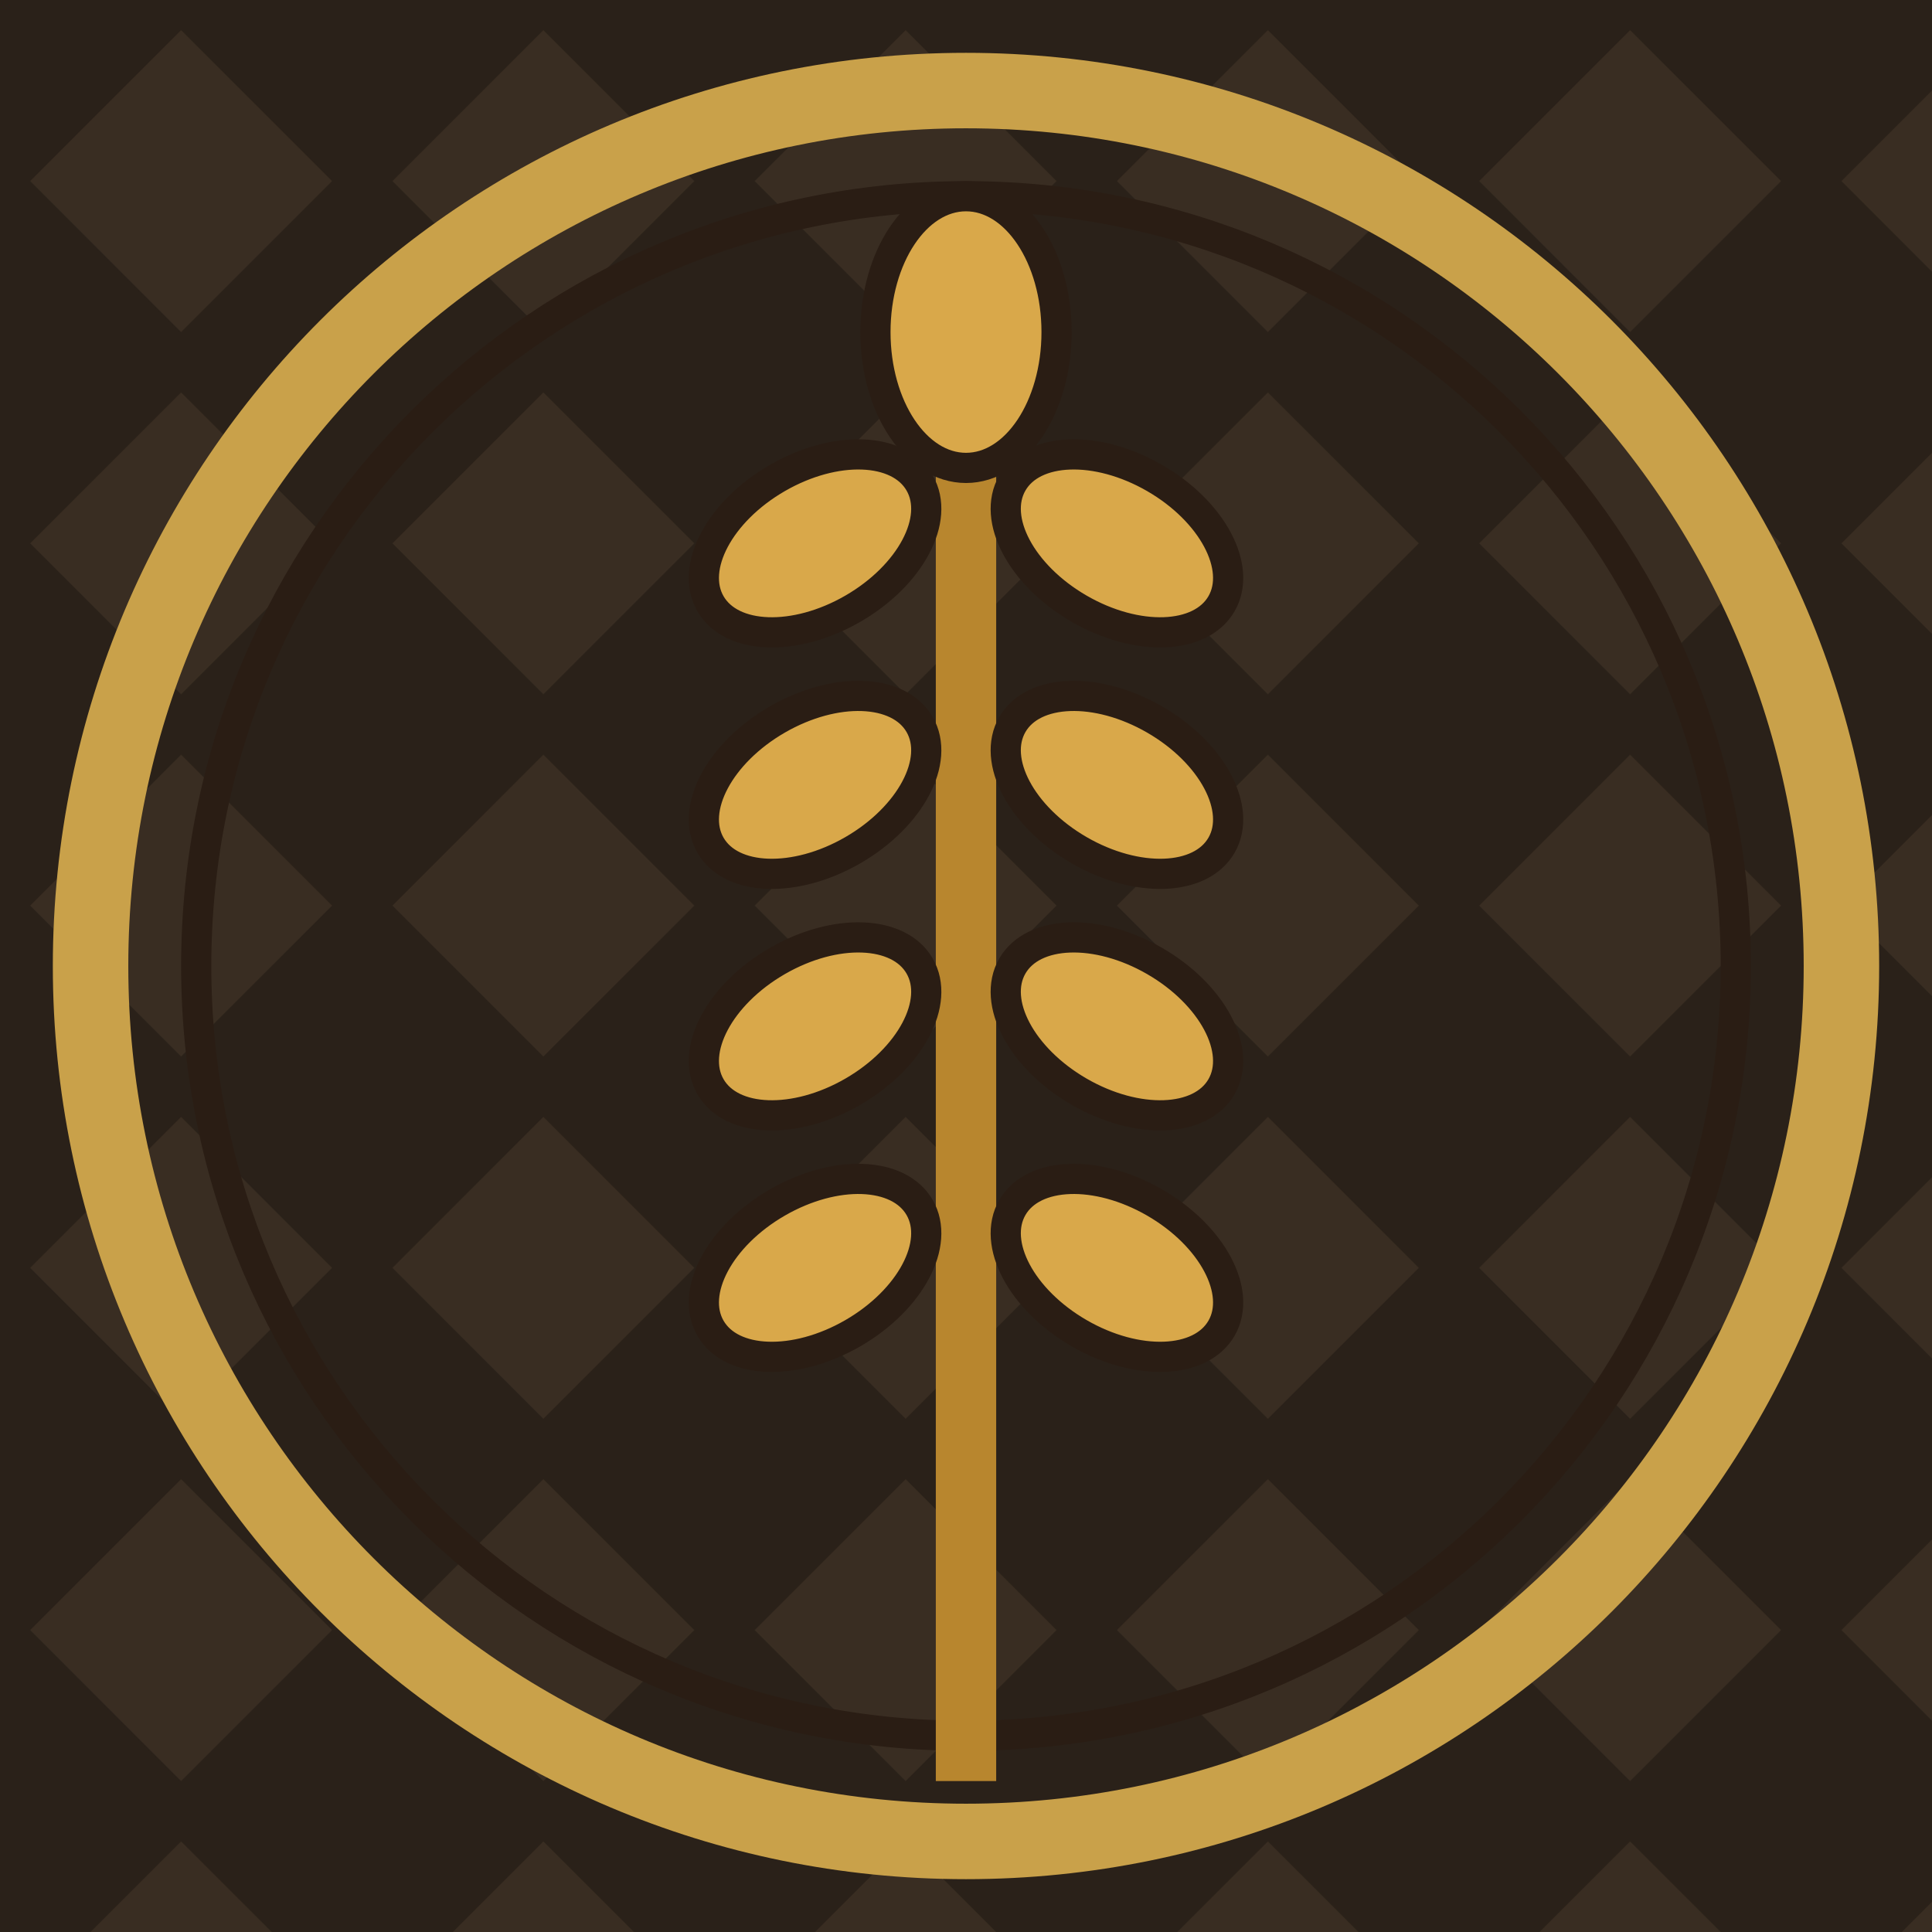
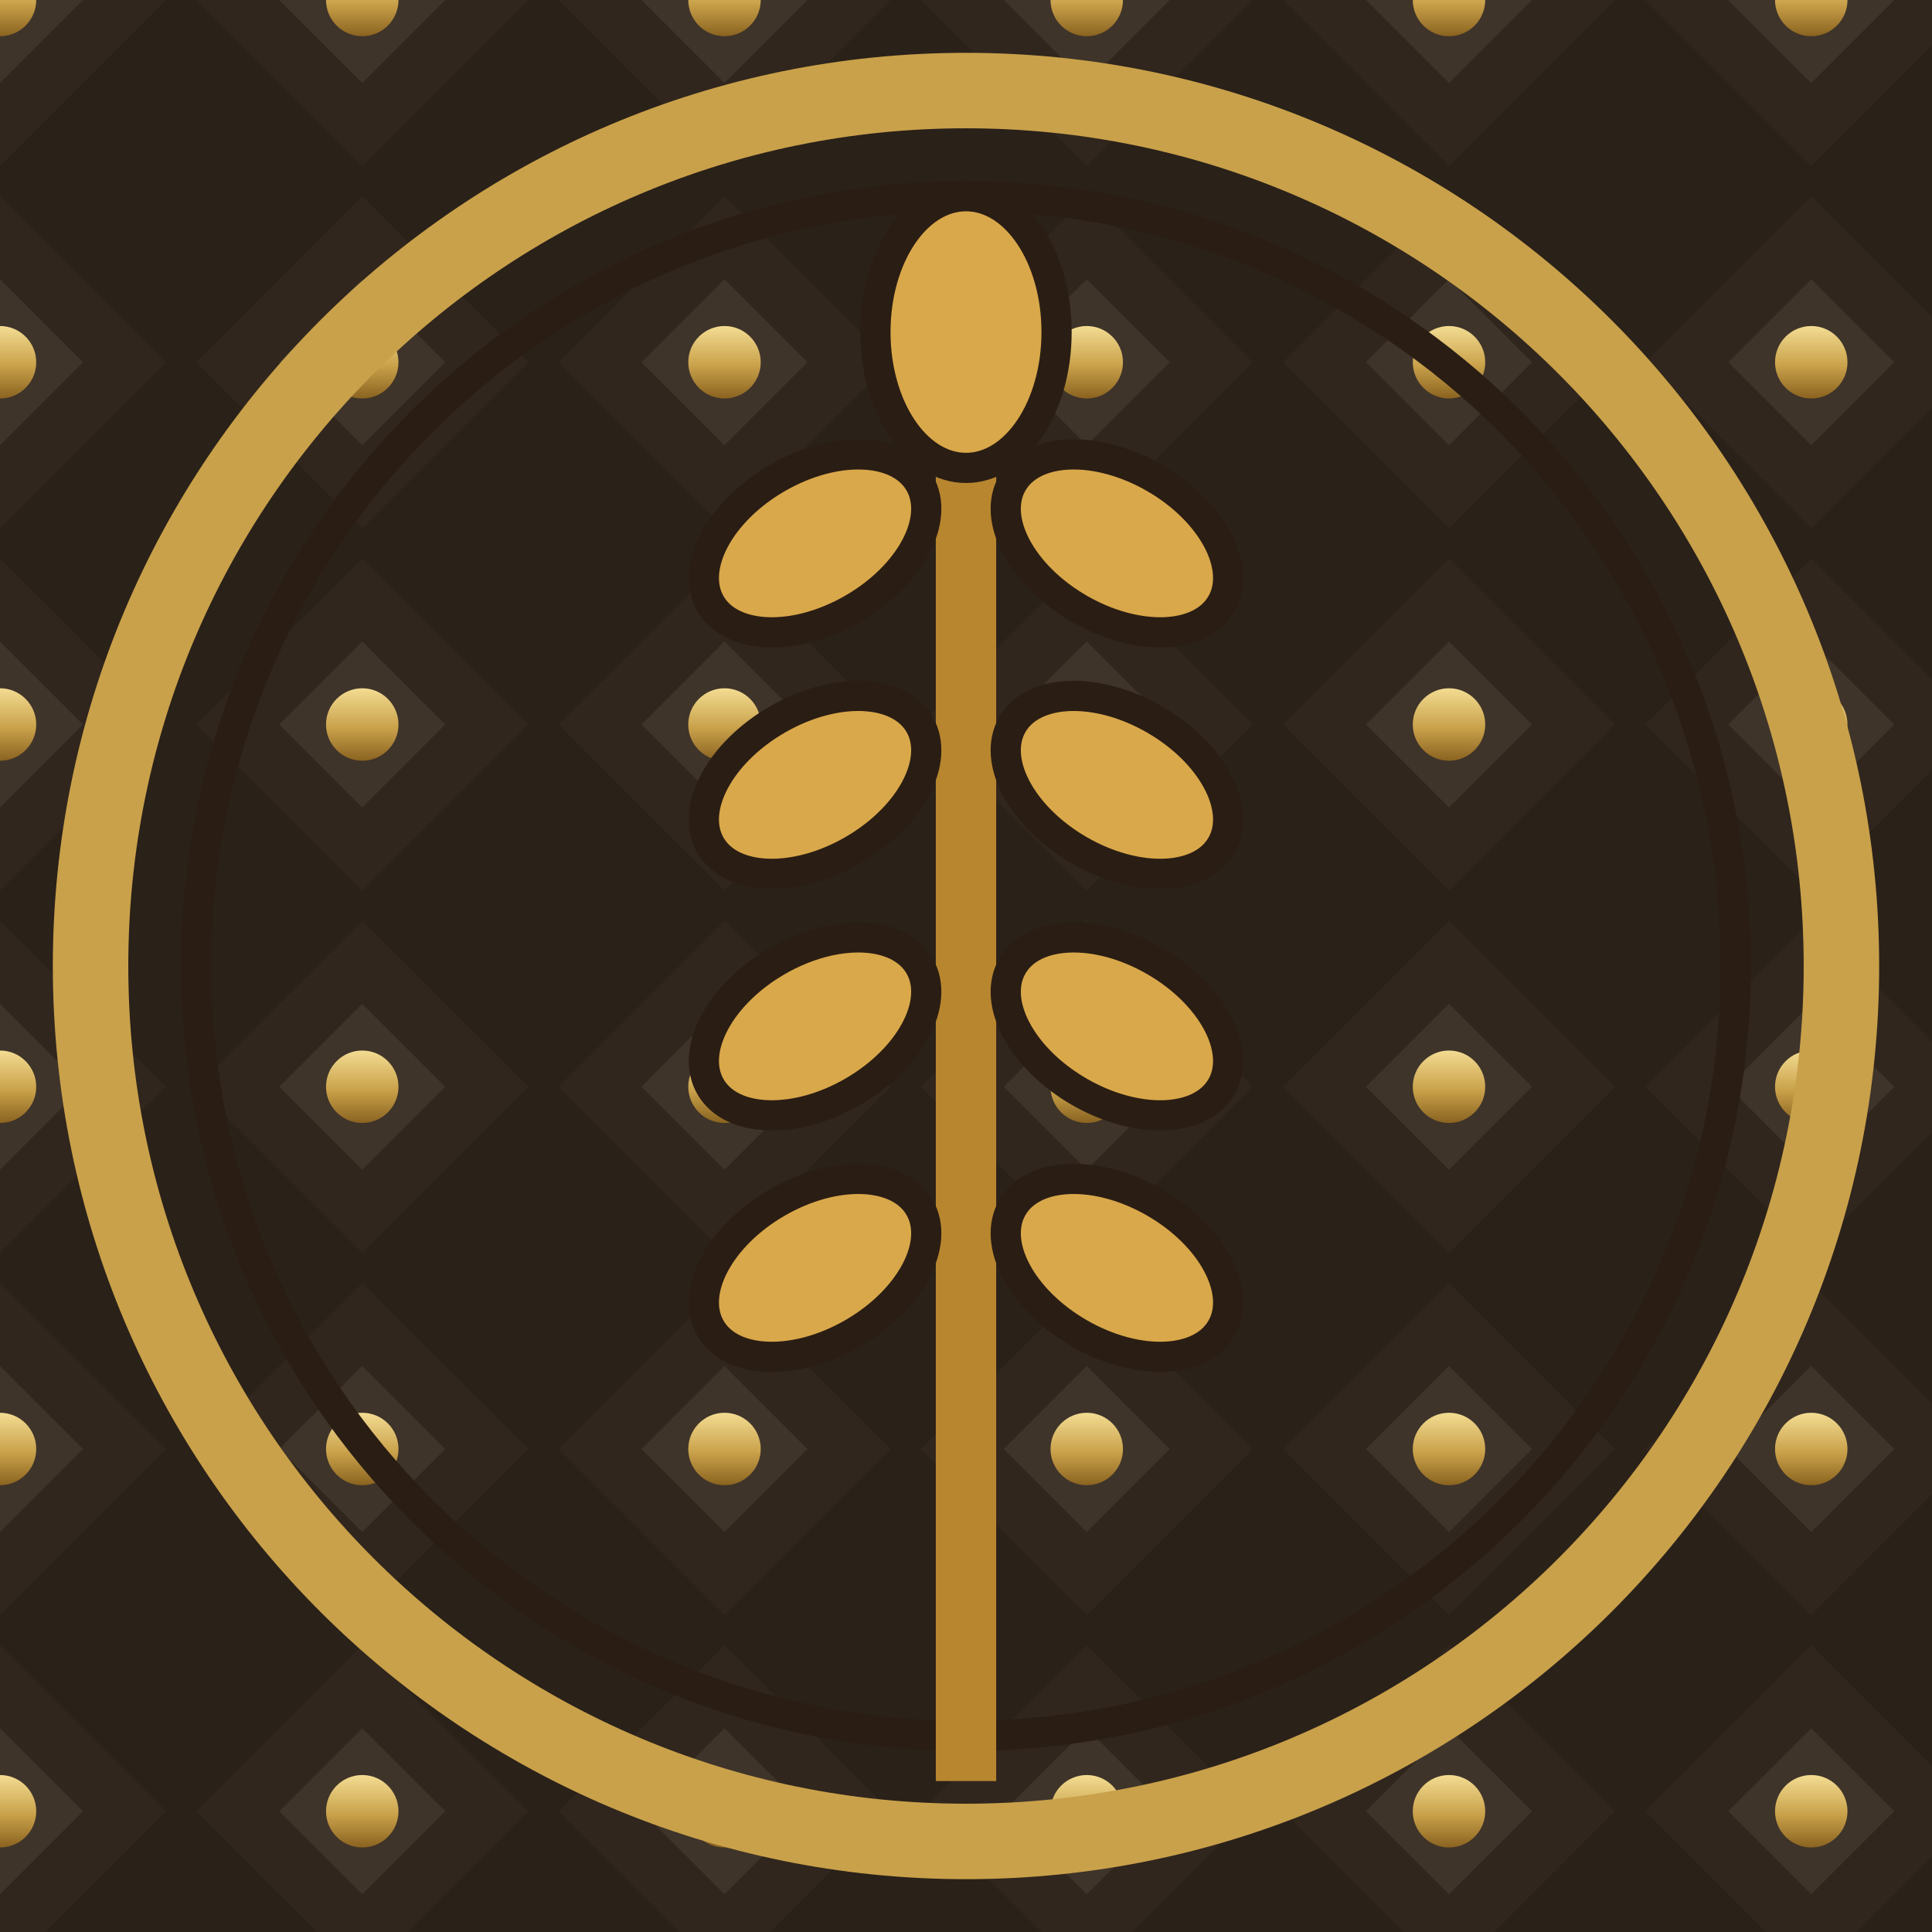
<svg xmlns="http://www.w3.org/2000/svg" viewBox="0 0 128 128" width="128" height="128">
  <defs>
    <linearGradient id="gold" x1="0" y1="0" x2="0" y2="1">
      <stop offset="0" stop-color="#f3dc92" />
      <stop offset="0.55" stop-color="#c9a14a" />
      <stop offset="1" stop-color="#8a6320" />
    </linearGradient>
    <linearGradient id="steel" x1="0" y1="0" x2="1" y2="1">
      <stop offset="0" stop-color="#eef1f4" />
      <stop offset="0.5" stop-color="#8a8f96" />
      <stop offset="1" stop-color="#4b5058" />
    </linearGradient>
    <linearGradient id="skin" x1="0" y1="0" x2="0" y2="1">
      <stop offset="0" stop-color="#f4d8b6" />
      <stop offset="1" stop-color="#e6bd93" />
    </linearGradient>
    <linearGradient id="parch" x1="0" y1="0" x2="0" y2="1">
      <stop offset="0" stop-color="#f4ead2" />
      <stop offset="1" stop-color="#e9dcbf" />
    </linearGradient>
  </defs>
-   <defs>
-     <pattern id="f" width="24" height="24" patternUnits="userSpaceOnUse">
-       <rect width="24" height="24" fill="#2a2119" />
-       <path d="M12 2 L22 12 L12 22 L2 12 Z" fill="#3d3024" opacity="0.8" />
-     </pattern>
-   </defs>
-   <rect width="128" height="128" fill="url(#f)" />
+   <rect width="128" height="128" fill="#2a2119" />
+   <path d="M0 -11.0 L11.0 0 L0 11.0 L-11.0 0 Z" fill="#34291f" opacity="0.6" />
+   <path d="M0 -5.5 L5.5 0 L0 5.5 L-5.5 0 Z" fill="#54493e" opacity="0.4" />
+   <circle cx="0" cy="0" r="2.4" fill="url(#gold)" />
+   <path d="M24 -11.0 L35.0 0 L24 11.0 L13.0 0 Z" fill="#34291f" opacity="0.6" />
+   <path d="M24 -5.5 L29.5 0 L24 5.5 L18.5 0 Z" fill="#54493e" opacity="0.4" />
+   <circle cx="24" cy="0" r="2.4" fill="url(#gold)" />
+   <path d="M48 -11.0 L59.0 0 L48 11.0 L37.0 0 Z" fill="#34291f" opacity="0.6" />
+   <path d="M48 -5.5 L53.5 0 L48 5.5 L42.5 0 Z" fill="#54493e" opacity="0.4" />
+   <circle cx="48" cy="0" r="2.4" fill="url(#gold)" />
+   <path d="M72 -11.0 L83.0 0 L72 11.0 L61.0 0 Z" fill="#34291f" opacity="0.6" />
+   <path d="M72 -5.5 L77.5 0 L72 5.5 L66.5 0 Z" fill="#54493e" opacity="0.4" />
+   <circle cx="72" cy="0" r="2.4" fill="url(#gold)" />
+   <path d="M96 -11.0 L107.0 0 L96 11.0 L85.0 0 Z" fill="#34291f" opacity="0.6" />
+   <path d="M96 -5.5 L101.5 0 L96 5.5 L90.5 0 Z" fill="#54493e" opacity="0.4" />
+   <circle cx="96" cy="0" r="2.4" fill="url(#gold)" />
+   <path d="M120 -11.0 L131.0 0 L120 11.0 L109.0 0 Z" fill="#34291f" opacity="0.6" />
+   <path d="M120 -5.5 L125.5 0 L120 5.5 L114.5 0 Z" fill="#54493e" opacity="0.4" />
+   <circle cx="120" cy="0" r="2.4" fill="url(#gold)" />
+   <path d="M144 -11.0 L155.0 0 L144 11.0 L133.0 0 Z" fill="#34291f" opacity="0.6" />
+   <path d="M144 -5.5 L149.5 0 L144 5.5 L138.5 0 Z" fill="#54493e" opacity="0.4" />
+   <circle cx="144" cy="0" r="2.4" fill="url(#gold)" />
+   <path d="M0 13.0 L11.0 24 L0 35.0 L-11.0 24 Z" fill="#34291f" opacity="0.6" />
+   <path d="M0 18.5 L5.5 24 L0 29.5 L-5.5 24 Z" fill="#54493e" opacity="0.4" />
+   <circle cx="0" cy="24" r="2.4" fill="url(#gold)" />
+   <path d="M24 13.0 L35.0 24 L24 35.0 L13.0 24 Z" fill="#34291f" opacity="0.6" />
+   <path d="M24 18.5 L29.5 24 L24 29.5 L18.5 24 Z" fill="#54493e" opacity="0.4" />
+   <circle cx="24" cy="24" r="2.4" fill="url(#gold)" />
+   <path d="M48 13.0 L59.0 24 L48 35.0 L37.0 24 Z" fill="#34291f" opacity="0.6" />
+   <path d="M48 18.5 L53.5 24 L48 29.5 L42.5 24 Z" fill="#54493e" opacity="0.4" />
+   <circle cx="48" cy="24" r="2.4" fill="url(#gold)" />
+   <path d="M72 13.0 L83.0 24 L72 35.0 L61.0 24 Z" fill="#34291f" opacity="0.6" />
+   <path d="M72 18.5 L77.5 24 L72 29.5 L66.5 24 Z" fill="#54493e" opacity="0.4" />
+   <circle cx="72" cy="24" r="2.4" fill="url(#gold)" />
+   <path d="M96 13.0 L107.0 24 L96 35.0 L85.0 24 Z" fill="#34291f" opacity="0.6" />
+   <path d="M96 18.5 L101.5 24 L96 29.5 L90.5 24 Z" fill="#54493e" opacity="0.4" />
+   <circle cx="96" cy="24" r="2.4" fill="url(#gold)" />
+   <path d="M120 13.0 L131.0 24 L120 35.0 L109.0 24 Z" fill="#34291f" opacity="0.6" />
+   <path d="M120 18.5 L125.5 24 L120 29.5 L114.5 24 Z" fill="#54493e" opacity="0.4" />
+   <circle cx="120" cy="24" r="2.4" fill="url(#gold)" />
+   <path d="M144 13.0 L155.0 24 L144 35.0 L133.0 24 Z" fill="#34291f" opacity="0.6" />
+   <path d="M144 18.5 L149.5 24 L144 29.5 L138.5 24 Z" fill="#54493e" opacity="0.4" />
+   <circle cx="144" cy="24" r="2.4" fill="url(#gold)" />
+   <path d="M0 37.0 L11.0 48 L0 59.0 L-11.0 48 Z" fill="#34291f" opacity="0.6" />
+   <path d="M0 42.5 L5.5 48 L0 53.5 L-5.5 48 Z" fill="#54493e" opacity="0.4" />
+   <circle cx="0" cy="48" r="2.4" fill="url(#gold)" />
+   <path d="M24 37.0 L35.0 48 L24 59.0 L13.0 48 Z" fill="#34291f" opacity="0.6" />
+   <path d="M24 42.5 L29.5 48 L24 53.5 L18.5 48 Z" fill="#54493e" opacity="0.4" />
+   <circle cx="24" cy="48" r="2.4" fill="url(#gold)" />
+   <path d="M48 37.0 L59.0 48 L48 59.0 L37.0 48 Z" fill="#34291f" opacity="0.6" />
+   <path d="M48 42.5 L53.5 48 L48 53.5 L42.5 48 Z" fill="#54493e" opacity="0.4" />
+   <circle cx="48" cy="48" r="2.4" fill="url(#gold)" />
+   <path d="M72 37.0 L83.0 48 L72 59.0 L61.0 48 Z" fill="#34291f" opacity="0.6" />
+   <path d="M72 42.5 L77.5 48 L72 53.5 L66.5 48 Z" fill="#54493e" opacity="0.4" />
+   <circle cx="72" cy="48" r="2.4" fill="url(#gold)" />
+   <path d="M96 37.0 L107.0 48 L96 59.0 L85.0 48 Z" fill="#34291f" opacity="0.6" />
+   <path d="M96 42.5 L101.5 48 L96 53.5 L90.5 48 Z" fill="#54493e" opacity="0.4" />
+   <circle cx="96" cy="48" r="2.4" fill="url(#gold)" />
+   <path d="M120 37.0 L131.0 48 L120 59.0 L109.0 48 Z" fill="#34291f" opacity="0.6" />
+   <path d="M120 42.5 L125.5 48 L120 53.5 L114.5 48 Z" fill="#54493e" opacity="0.4" />
+   <circle cx="120" cy="48" r="2.4" fill="url(#gold)" />
+   <path d="M144 37.0 L155.0 48 L144 59.0 L133.0 48 Z" fill="#34291f" opacity="0.6" />
+   <path d="M144 42.5 L149.5 48 L144 53.5 L138.5 48 Z" fill="#54493e" opacity="0.4" />
+   <circle cx="144" cy="48" r="2.4" fill="url(#gold)" />
+   <path d="M0 61.0 L11.0 72 L0 83.0 L-11.0 72 Z" fill="#34291f" opacity="0.6" />
+   <path d="M0 66.5 L5.5 72 L0 77.5 L-5.5 72 Z" fill="#54493e" opacity="0.4" />
+   <circle cx="0" cy="72" r="2.4" fill="url(#gold)" />
+   <path d="M24 61.0 L35.0 72 L24 83.0 L13.0 72 Z" fill="#34291f" opacity="0.6" />
+   <path d="M24 66.5 L29.5 72 L24 77.5 L18.5 72 Z" fill="#54493e" opacity="0.4" />
+   <circle cx="24" cy="72" r="2.4" fill="url(#gold)" />
+   <path d="M48 61.0 L59.0 72 L48 83.0 L37.0 72 Z" fill="#34291f" opacity="0.6" />
+   <path d="M48 66.5 L53.5 72 L48 77.5 L42.5 72 Z" fill="#54493e" opacity="0.4" />
+   <circle cx="48" cy="72" r="2.4" fill="url(#gold)" />
+   <path d="M72 61.0 L83.0 72 L72 83.0 L61.0 72 Z" fill="#34291f" opacity="0.6" />
+   <path d="M72 66.5 L77.5 72 L72 77.5 L66.5 72 Z" fill="#54493e" opacity="0.4" />
+   <circle cx="72" cy="72" r="2.4" fill="url(#gold)" />
+   <path d="M96 61.0 L107.0 72 L96 83.0 L85.0 72 Z" fill="#34291f" opacity="0.6" />
+   <path d="M96 66.5 L101.5 72 L96 77.5 L90.5 72 Z" fill="#54493e" opacity="0.4" />
+   <circle cx="96" cy="72" r="2.4" fill="url(#gold)" />
+   <path d="M120 61.0 L131.0 72 L120 83.0 L109.0 72 Z" fill="#34291f" opacity="0.6" />
+   <path d="M120 66.5 L125.5 72 L120 77.5 L114.5 72 Z" fill="#54493e" opacity="0.4" />
+   <circle cx="120" cy="72" r="2.4" fill="url(#gold)" />
+   <path d="M144 61.0 L155.0 72 L144 83.0 L133.0 72 Z" fill="#34291f" opacity="0.6" />
+   <path d="M144 66.5 L149.5 72 L144 77.5 L138.5 72 Z" fill="#54493e" opacity="0.4" />
+   <circle cx="144" cy="72" r="2.4" fill="url(#gold)" />
+   <path d="M0 85.0 L11.0 96 L0 107.0 L-11.0 96 Z" fill="#34291f" opacity="0.6" />
+   <path d="M0 90.5 L5.5 96 L0 101.5 L-5.5 96 Z" fill="#54493e" opacity="0.4" />
+   <circle cx="0" cy="96" r="2.4" fill="url(#gold)" />
+   <path d="M24 85.0 L35.0 96 L24 107.0 L13.0 96 Z" fill="#34291f" opacity="0.6" />
+   <path d="M24 90.5 L29.5 96 L24 101.5 L18.5 96 Z" fill="#54493e" opacity="0.4" />
+   <circle cx="24" cy="96" r="2.4" fill="url(#gold)" />
+   <path d="M48 85.0 L59.0 96 L48 107.0 L37.0 96 Z" fill="#34291f" opacity="0.6" />
+   <path d="M48 90.5 L53.5 96 L48 101.5 L42.5 96 Z" fill="#54493e" opacity="0.4" />
+   <circle cx="48" cy="96" r="2.4" fill="url(#gold)" />
+   <path d="M72 85.0 L83.0 96 L72 107.0 L61.0 96 Z" fill="#34291f" opacity="0.6" />
+   <path d="M72 90.5 L77.5 96 L72 101.5 L66.5 96 Z" fill="#54493e" opacity="0.4" />
+   <circle cx="72" cy="96" r="2.4" fill="url(#gold)" />
+   <path d="M96 85.0 L107.0 96 L96 107.0 L85.0 96 Z" fill="#34291f" opacity="0.6" />
+   <path d="M96 90.5 L101.5 96 L96 101.5 L90.5 96 Z" fill="#54493e" opacity="0.4" />
+   <circle cx="96" cy="96" r="2.4" fill="url(#gold)" />
+   <path d="M120 85.0 L131.0 96 L120 107.0 L109.0 96 Z" fill="#34291f" opacity="0.6" />
+   <path d="M120 90.5 L125.5 96 L120 101.5 L114.5 96 Z" fill="#54493e" opacity="0.4" />
+   <circle cx="120" cy="96" r="2.4" fill="url(#gold)" />
+   <path d="M144 85.0 L155.0 96 L144 107.0 L133.0 96 Z" fill="#34291f" opacity="0.6" />
+   <path d="M144 90.5 L149.5 96 L144 101.5 L138.5 96 Z" fill="#54493e" opacity="0.4" />
+   <circle cx="144" cy="96" r="2.4" fill="url(#gold)" />
+   <path d="M0 109.0 L11.0 120 L0 131.0 L-11.0 120 Z" fill="#34291f" opacity="0.6" />
+   <path d="M0 114.5 L5.5 120 L0 125.5 L-5.5 120 Z" fill="#54493e" opacity="0.4" />
+   <circle cx="0" cy="120" r="2.4" fill="url(#gold)" />
+   <path d="M24 109.0 L35.0 120 L24 131.0 L13.0 120 Z" fill="#34291f" opacity="0.6" />
+   <path d="M24 114.5 L29.5 120 L24 125.5 L18.5 120 Z" fill="#54493e" opacity="0.4" />
+   <circle cx="24" cy="120" r="2.4" fill="url(#gold)" />
+   <path d="M48 109.0 L59.0 120 L48 131.0 L37.0 120 Z" fill="#34291f" opacity="0.6" />
+   <path d="M48 114.5 L53.5 120 L48 125.5 L42.5 120 Z" fill="#54493e" opacity="0.4" />
+   <circle cx="48" cy="120" r="2.4" fill="url(#gold)" />
+   <path d="M72 109.0 L83.0 120 L72 131.0 L61.0 120 Z" fill="#34291f" opacity="0.6" />
+   <path d="M72 114.5 L77.5 120 L72 125.5 L66.5 120 Z" fill="#54493e" opacity="0.4" />
+   <circle cx="72" cy="120" r="2.4" fill="url(#gold)" />
+   <path d="M96 109.0 L107.0 120 L96 131.0 L85.0 120 Z" fill="#34291f" opacity="0.6" />
+   <path d="M96 114.5 L101.5 120 L96 125.5 L90.5 120 Z" fill="#54493e" opacity="0.4" />
+   <circle cx="96" cy="120" r="2.4" fill="url(#gold)" />
+   <path d="M120 109.0 L131.0 120 L120 131.0 L109.0 120 Z" fill="#34291f" opacity="0.6" />
+   <path d="M120 114.5 L125.5 120 L120 125.5 L114.5 120 Z" fill="#54493e" opacity="0.4" />
+   <circle cx="120" cy="120" r="2.4" fill="url(#gold)" />
+   <path d="M144 109.0 L155.0 120 L144 131.0 L133.0 120 Z" fill="#34291f" opacity="0.6" />
+   <path d="M144 114.5 L149.5 120 L144 125.5 L138.5 120 Z" fill="#54493e" opacity="0.4" />
+   <circle cx="144" cy="120" r="2.4" fill="url(#gold)" />
+   <path d="M0 133.0 L11.0 144 L0 155.0 L-11.0 144 Z" fill="#34291f" opacity="0.6" />
+   <path d="M0 138.5 L5.5 144 L0 149.5 L-5.5 144 Z" fill="#54493e" opacity="0.4" />
+   <circle cx="0" cy="144" r="2.4" fill="url(#gold)" />
+   <path d="M24 133.0 L35.0 144 L24 155.0 L13.0 144 Z" fill="#34291f" opacity="0.6" />
+   <path d="M24 138.5 L29.5 144 L24 149.5 L18.5 144 Z" fill="#54493e" opacity="0.4" />
+   <circle cx="24" cy="144" r="2.4" fill="url(#gold)" />
+   <path d="M48 133.0 L59.0 144 L48 155.0 L37.0 144 Z" fill="#34291f" opacity="0.6" />
+   <path d="M48 138.5 L53.5 144 L48 149.5 L42.5 144 Z" fill="#54493e" opacity="0.4" />
+   <circle cx="48" cy="144" r="2.4" fill="url(#gold)" />
+   <path d="M72 133.0 L83.0 144 L72 155.0 L61.0 144 Z" fill="#34291f" opacity="0.6" />
+   <path d="M72 138.5 L77.5 144 L72 149.5 L66.5 144 Z" fill="#54493e" opacity="0.4" />
+   <circle cx="72" cy="144" r="2.4" fill="url(#gold)" />
+   <path d="M96 133.0 L107.0 144 L96 155.0 L85.0 144 Z" fill="#34291f" opacity="0.6" />
+   <path d="M96 138.5 L101.5 144 L96 149.5 L90.5 144 Z" fill="#54493e" opacity="0.4" />
+   <circle cx="96" cy="144" r="2.4" fill="url(#gold)" />
+   <path d="M120 133.0 L131.0 144 L120 155.0 L109.0 144 Z" fill="#34291f" opacity="0.6" />
+   <path d="M120 138.5 L125.5 144 L120 149.5 L114.5 144 Z" fill="#54493e" opacity="0.4" />
+   <circle cx="120" cy="144" r="2.4" fill="url(#gold)" />
+   <path d="M144 133.0 L155.0 144 L144 155.0 L133.0 144 Z" fill="#34291f" opacity="0.6" />
+   <path d="M144 138.5 L149.5 144 L144 149.5 L138.5 144 Z" fill="#54493e" opacity="0.4" />
+   <circle cx="144" cy="144" r="2.4" fill="url(#gold)" />
  <circle cx="64" cy="64" r="58" fill="none" stroke="#c9a14a" stroke-width="5" />
  <circle cx="64" cy="64" r="51" fill="none" stroke="#2a1d14" stroke-width="2" />
  <g transform="translate(0 0)">
    <path d="M64 118 L64 26" stroke="#b8862e" stroke-width="4" fill="none" />
    <ellipse cx="54" cy="36" rx="8" ry="5" fill="#d9a84a" stroke="#2a1d14" stroke-width="2" transform="rotate(-30 54 36)" />
    <ellipse cx="74" cy="36" rx="8" ry="5" fill="#d9a84a" stroke="#2a1d14" stroke-width="2" transform="rotate(30 74 36)" />
    <ellipse cx="54" cy="52" rx="8" ry="5" fill="#d9a84a" stroke="#2a1d14" stroke-width="2" transform="rotate(-30 54 52)" />
    <ellipse cx="74" cy="52" rx="8" ry="5" fill="#d9a84a" stroke="#2a1d14" stroke-width="2" transform="rotate(30 74 52)" />
    <ellipse cx="54" cy="68" rx="8" ry="5" fill="#d9a84a" stroke="#2a1d14" stroke-width="2" transform="rotate(-30 54 68)" />
    <ellipse cx="74" cy="68" rx="8" ry="5" fill="#d9a84a" stroke="#2a1d14" stroke-width="2" transform="rotate(30 74 68)" />
    <ellipse cx="54" cy="84" rx="8" ry="5" fill="#d9a84a" stroke="#2a1d14" stroke-width="2" transform="rotate(-30 54 84)" />
    <ellipse cx="74" cy="84" rx="8" ry="5" fill="#d9a84a" stroke="#2a1d14" stroke-width="2" transform="rotate(30 74 84)" />
    <ellipse cx="64" cy="22" rx="6" ry="9" fill="#d9a84a" stroke="#2a1d14" stroke-width="2" />
  </g>
</svg>
